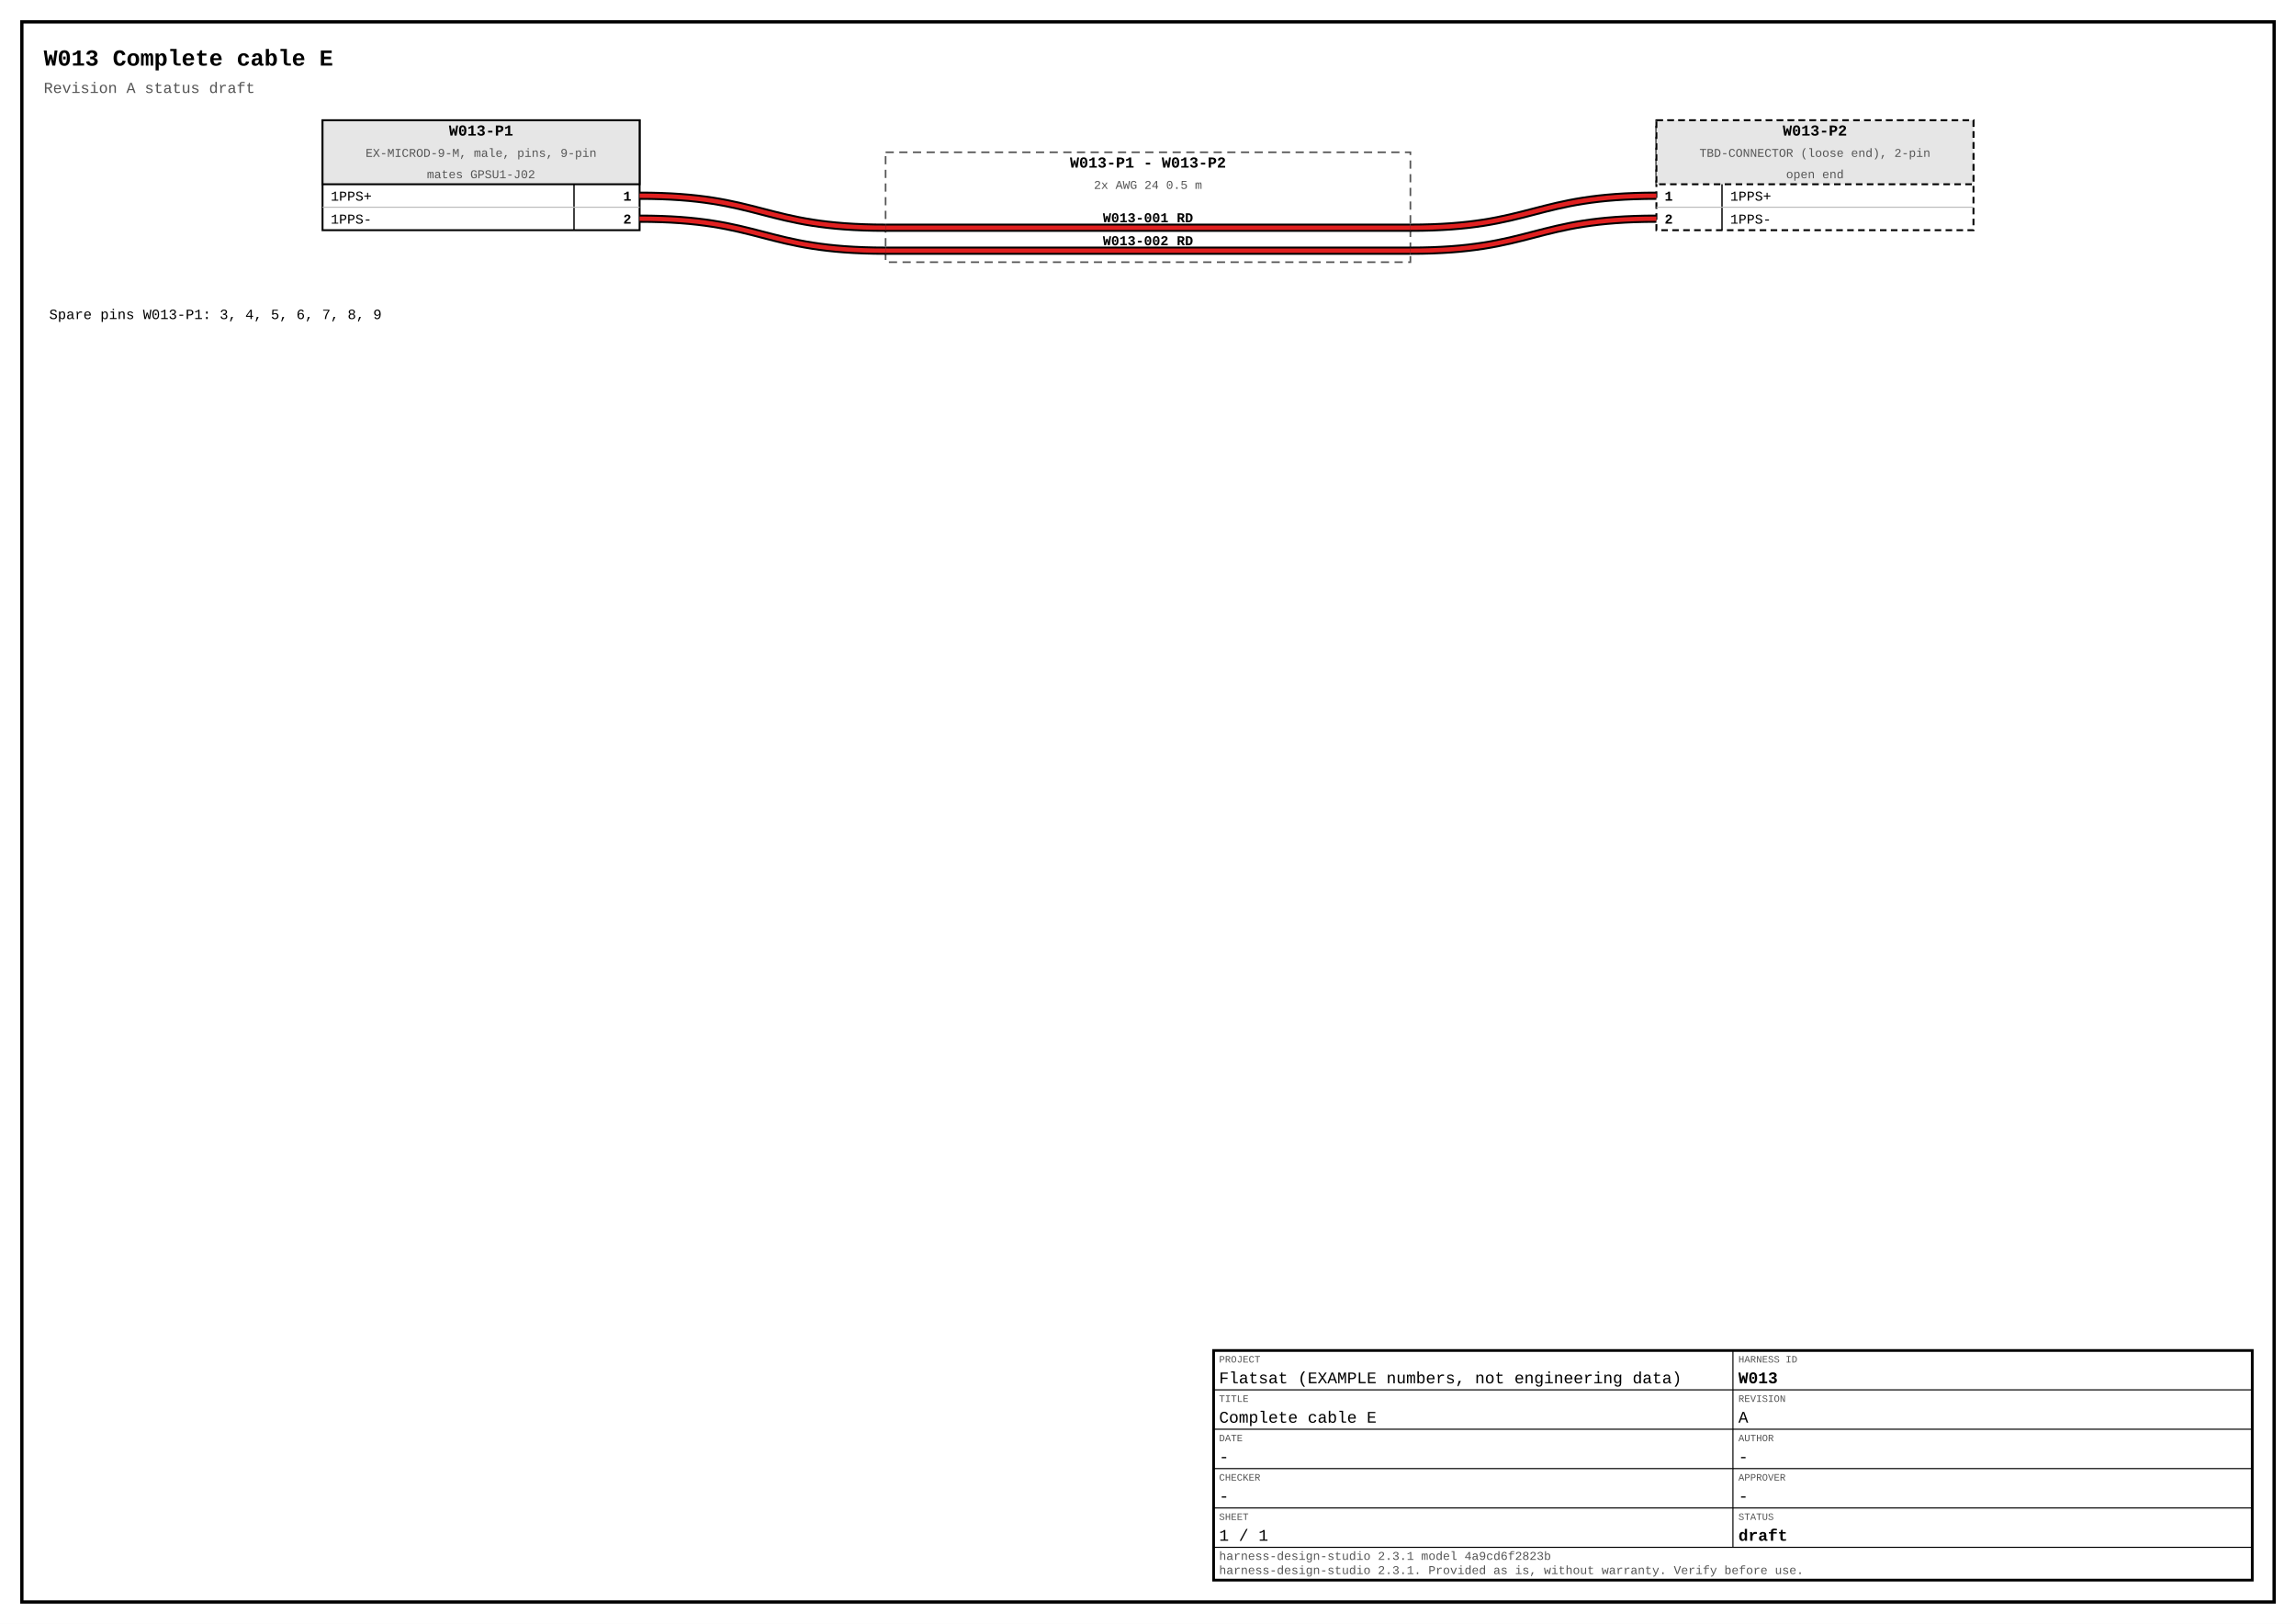
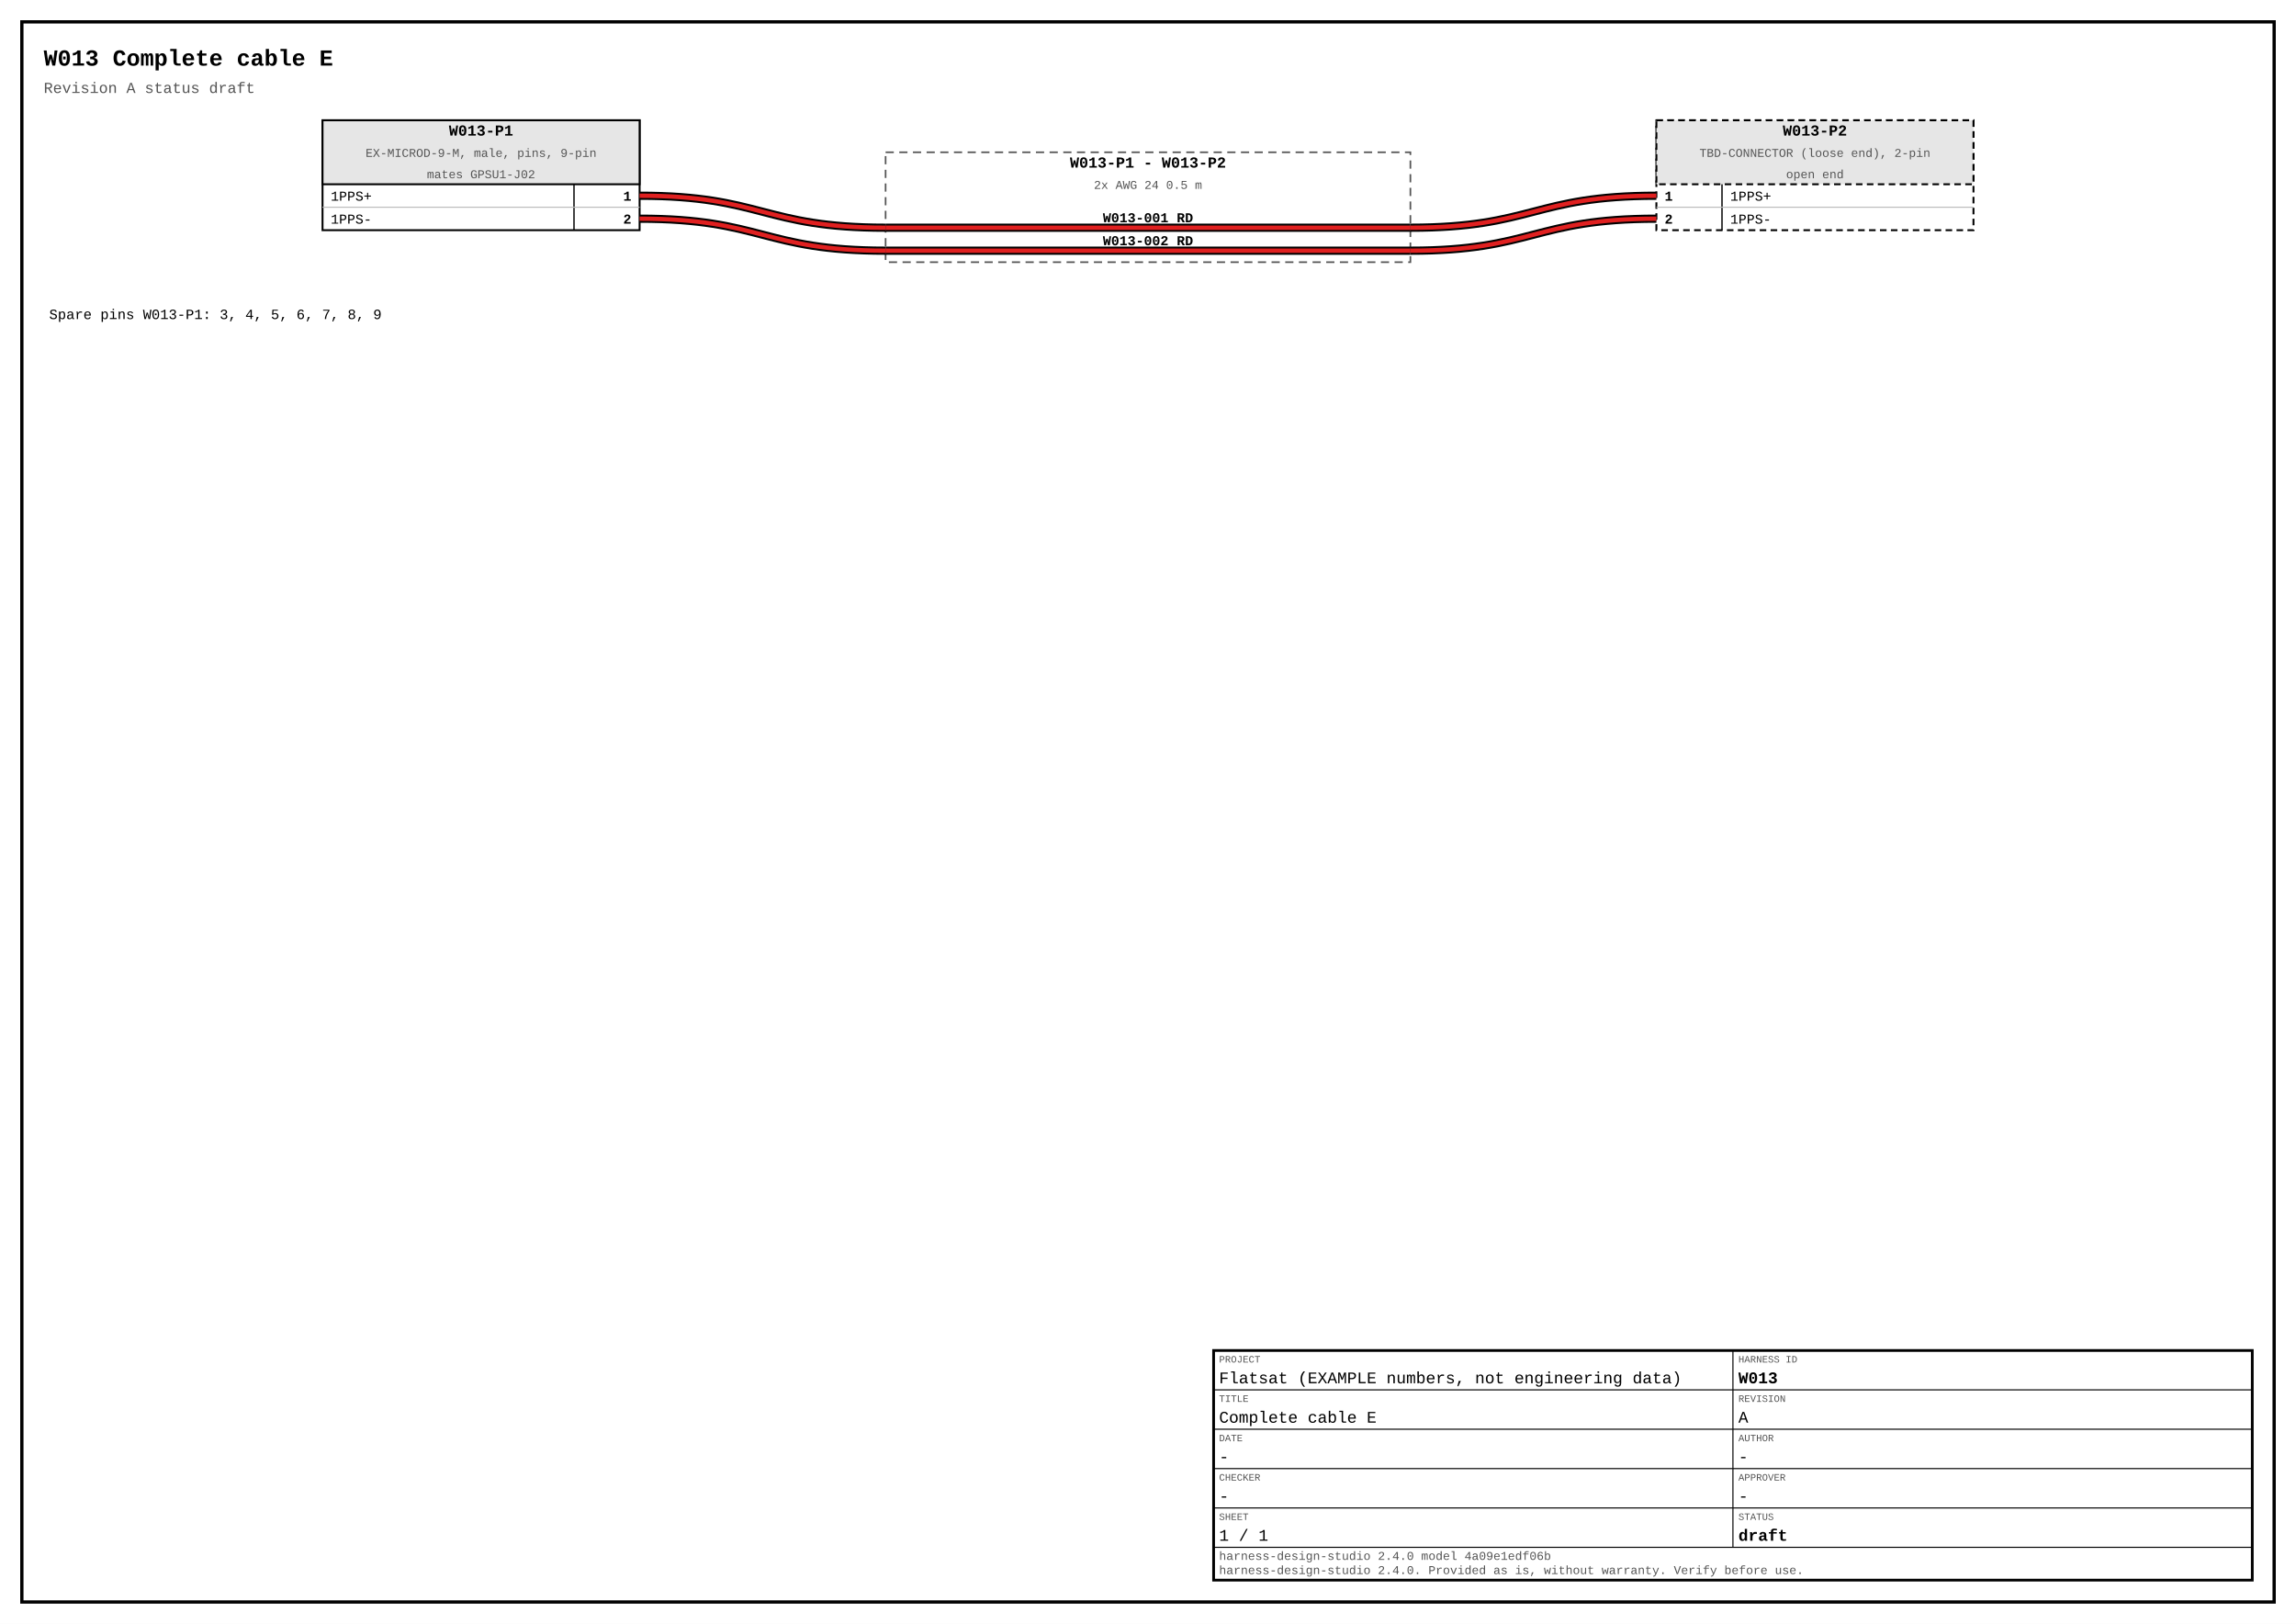
<svg xmlns="http://www.w3.org/2000/svg" width="420mm" height="297mm" viewBox="0 0 420 297" font-family="Courier New, Courier, monospace">
  <rect x="0" y="0" width="420" height="297" fill="#ffffff" />
  <rect x="4" y="4" width="412" height="289" fill="none" stroke="#000000" stroke-width="0.6" />
  <text x="8" y="12" font-size="4.2" font-weight="bold" text-anchor="start" fill="#000000">W013  Complete cable E</text>
  <text x="8" y="17" font-size="2.8" text-anchor="start" fill="#555555">Revision A  status draft</text>
  <rect x="59" y="22" width="58" height="20.1" fill="#ffffff" stroke="#000000" stroke-width="0.35" />
  <rect x="59" y="22" width="58" height="11.7" fill="#e6e6e6" stroke="#000000" stroke-width="0.35" />
  <text x="88" y="24.8" font-size="2.8" font-weight="bold" text-anchor="middle" fill="#000000">W013-P1</text>
  <text x="88" y="28.7" font-size="2.2" text-anchor="middle" fill="#555555">EX-MICROD-9-M, male, pins, 9-pin</text>
  <text x="88" y="32.6" font-size="2.2" text-anchor="middle" fill="#555555">mates GPSU1-J02</text>
  <line x1="105" y1="33.7" x2="105" y2="42.1" stroke="#000000" stroke-width="0.25" />
  <line x1="59" y1="37.9" x2="117" y2="37.9" stroke="#bbbbbb" stroke-width="0.2" />
  <text x="60.5" y="36.7" font-size="2.5" text-anchor="start" fill="#000000" data-ref="sig/W013-P1/1">1PPS+</text>
  <text x="115.5" y="36.7" font-size="2.5" font-weight="bold" text-anchor="end" fill="#000000" data-ref="pin/W013-P1/1">1</text>
  <text x="60.5" y="40.9" font-size="2.5" text-anchor="start" fill="#000000" data-ref="sig/W013-P1/2">1PPS-</text>
  <text x="115.5" y="40.9" font-size="2.5" font-weight="bold" text-anchor="end" fill="#000000" data-ref="pin/W013-P1/2">2</text>
  <rect x="303" y="22" width="58" height="20.1" fill="#ffffff" stroke="#000000" stroke-width="0.35" stroke-dasharray="1.2 0.8" />
  <rect x="303" y="22" width="58" height="11.7" fill="#e6e6e6" stroke="#000000" stroke-width="0.35" stroke-dasharray="1.2 0.8" />
  <text x="332" y="24.8" font-size="2.8" font-weight="bold" text-anchor="middle" fill="#000000">W013-P2</text>
  <text x="332" y="28.7" font-size="2.2" text-anchor="middle" fill="#555555" data-ref="part/W013-P2">TBD-CONNECTOR (loose end), 2-pin</text>
  <text x="332" y="32.6" font-size="2.2" text-anchor="middle" fill="#555555" data-ref="end/W013-P2">open end</text>
  <line x1="315" y1="33.7" x2="315" y2="42.1" stroke="#000000" stroke-width="0.25" />
  <line x1="303" y1="37.9" x2="361" y2="37.9" stroke="#bbbbbb" stroke-width="0.2" />
  <text x="304.5" y="36.7" font-size="2.5" font-weight="bold" text-anchor="start" fill="#000000" data-ref="pin/W013-P2/1">1</text>
  <text x="316.5" y="36.7" font-size="2.5" text-anchor="start" fill="#000000" data-ref="sig/W013-P2/1">1PPS+</text>
  <text x="304.5" y="40.9" font-size="2.5" font-weight="bold" text-anchor="start" fill="#000000" data-ref="pin/W013-P2/2">2</text>
  <text x="316.5" y="40.9" font-size="2.5" text-anchor="start" fill="#000000" data-ref="sig/W013-P2/2">1PPS-</text>
  <rect x="162" y="27.85" width="96" height="20.1" fill="none" stroke="#555555" stroke-width="0.3" stroke-dasharray="1.5 1" />
  <text x="210" y="30.65" font-size="2.8" font-weight="bold" text-anchor="middle" fill="#000000">W013-P1 - W013-P2</text>
  <text x="210" y="34.55" font-size="2.2" text-anchor="middle" fill="#555555">2x  AWG 24  0.5 m</text>
  <path d="M 117 35.8 C 139.5 35.8 139.5 41.65 162 41.65" fill="none" stroke="#000000" stroke-width="1.5" />
  <line x1="162" y1="41.65" x2="258" y2="41.65" stroke="#000000" stroke-width="1.5" />
  <path d="M 258 41.65 C 280.5 41.65 280.5 35.8 303 35.8" fill="none" stroke="#000000" stroke-width="1.5" />
  <path d="M 117 35.8 C 139.5 35.8 139.5 41.65 162 41.65" fill="none" stroke="#e02020" stroke-width="0.8" />
  <line x1="162" y1="41.65" x2="258" y2="41.65" stroke="#e02020" stroke-width="0.8" />
  <path d="M 258 41.65 C 280.5 41.65 280.5 35.8 303 35.8" fill="none" stroke="#e02020" stroke-width="0.8" />
  <text x="210" y="40.65" font-size="2.5" font-weight="bold" text-anchor="middle" fill="#000000">W013-001  RD</text>
  <path d="M 117 40 C 139.5 40 139.5 45.85 162 45.85" fill="none" stroke="#000000" stroke-width="1.5" />
  <line x1="162" y1="45.85" x2="258" y2="45.85" stroke="#000000" stroke-width="1.5" />
  <path d="M 258 45.85 C 280.5 45.85 280.5 40 303 40" fill="none" stroke="#000000" stroke-width="1.5" />
  <path d="M 117 40 C 139.5 40 139.5 45.85 162 45.85" fill="none" stroke="#e02020" stroke-width="0.8" />
  <line x1="162" y1="45.85" x2="258" y2="45.85" stroke="#e02020" stroke-width="0.8" />
  <path d="M 258 45.85 C 280.5 45.85 280.5 40 303 40" fill="none" stroke="#e02020" stroke-width="0.8" />
  <text x="210" y="44.85" font-size="2.5" font-weight="bold" text-anchor="middle" fill="#000000">W013-002  RD</text>
  <text x="9" y="58.35" font-size="2.6" text-anchor="start" fill="#000000">Spare pins W013-P1: 3, 4, 5, 6, 7, 8, 9</text>
  <rect x="222" y="247" width="190" height="42" fill="none" stroke="#000000" stroke-width="0.5" />
  <line x1="222" y1="247" x2="317" y2="247" stroke="#000000" stroke-width="0.2" />
  <text x="223" y="249.2" font-size="1.8" text-anchor="start" fill="#555555">PROJECT</text>
  <text x="223" y="253" font-size="3" text-anchor="start" fill="#000000">Flatsat (EXAMPLE numbers, not engineering data)</text>
  <line x1="317" y1="247" x2="412" y2="247" stroke="#000000" stroke-width="0.2" />
  <text x="318" y="249.2" font-size="1.8" text-anchor="start" fill="#555555">HARNESS ID</text>
  <text x="318" y="253" font-size="3" font-weight="bold" text-anchor="start" fill="#000000">W013</text>
  <line x1="222" y1="254.2" x2="317" y2="254.2" stroke="#000000" stroke-width="0.2" />
  <text x="223" y="256.4" font-size="1.8" text-anchor="start" fill="#555555">TITLE</text>
  <text x="223" y="260.2" font-size="3" text-anchor="start" fill="#000000">Complete cable E</text>
  <line x1="317" y1="254.2" x2="412" y2="254.2" stroke="#000000" stroke-width="0.2" />
  <text x="318" y="256.4" font-size="1.8" text-anchor="start" fill="#555555">REVISION</text>
  <text x="318" y="260.2" font-size="3" text-anchor="start" fill="#000000">A</text>
  <line x1="222" y1="261.4" x2="317" y2="261.4" stroke="#000000" stroke-width="0.2" />
  <text x="223" y="263.6" font-size="1.8" text-anchor="start" fill="#555555">DATE</text>
  <text x="223" y="267.4" font-size="3" text-anchor="start" fill="#000000">-</text>
  <line x1="317" y1="261.4" x2="412" y2="261.4" stroke="#000000" stroke-width="0.2" />
  <text x="318" y="263.6" font-size="1.8" text-anchor="start" fill="#555555">AUTHOR</text>
  <text x="318" y="267.4" font-size="3" text-anchor="start" fill="#000000">-</text>
  <line x1="222" y1="268.6" x2="317" y2="268.6" stroke="#000000" stroke-width="0.2" />
  <text x="223" y="270.8" font-size="1.8" text-anchor="start" fill="#555555">CHECKER</text>
  <text x="223" y="274.6" font-size="3" text-anchor="start" fill="#000000">-</text>
  <line x1="317" y1="268.6" x2="412" y2="268.6" stroke="#000000" stroke-width="0.2" />
  <text x="318" y="270.8" font-size="1.8" text-anchor="start" fill="#555555">APPROVER</text>
  <text x="318" y="274.6" font-size="3" text-anchor="start" fill="#000000">-</text>
  <line x1="222" y1="275.8" x2="317" y2="275.8" stroke="#000000" stroke-width="0.2" />
  <text x="223" y="278" font-size="1.8" text-anchor="start" fill="#555555">SHEET</text>
  <text x="223" y="281.8" font-size="3" text-anchor="start" fill="#000000">1 / 1</text>
  <line x1="317" y1="275.8" x2="412" y2="275.8" stroke="#000000" stroke-width="0.2" />
  <text x="318" y="278" font-size="1.8" text-anchor="start" fill="#555555">STATUS</text>
  <text x="318" y="281.8" font-size="3" font-weight="bold" text-anchor="start" fill="#000000">draft</text>
  <line x1="317" y1="247" x2="317" y2="283" stroke="#000000" stroke-width="0.2" />
  <line x1="222" y1="283" x2="412" y2="283" stroke="#000000" stroke-width="0.2" />
-   <text x="223" y="285.3" font-size="2.2" text-anchor="start" fill="#555555">harness-design-studio 2.3.1 model 4a9cd6f2823b</text>
-   <text x="223" y="287.9" font-size="2.2" text-anchor="start" fill="#555555">harness-design-studio 2.3.1. Provided as is, without warranty. Verify before use.</text>
+   <text x="223" y="285.3" font-size="2.2" text-anchor="start" fill="#555555">harness-design-studio 2.4.0 model 4a09e1edf06b</text>
+   <text x="223" y="287.9" font-size="2.2" text-anchor="start" fill="#555555">harness-design-studio 2.4.0. Provided as is, without warranty. Verify before use.</text>
</svg>
